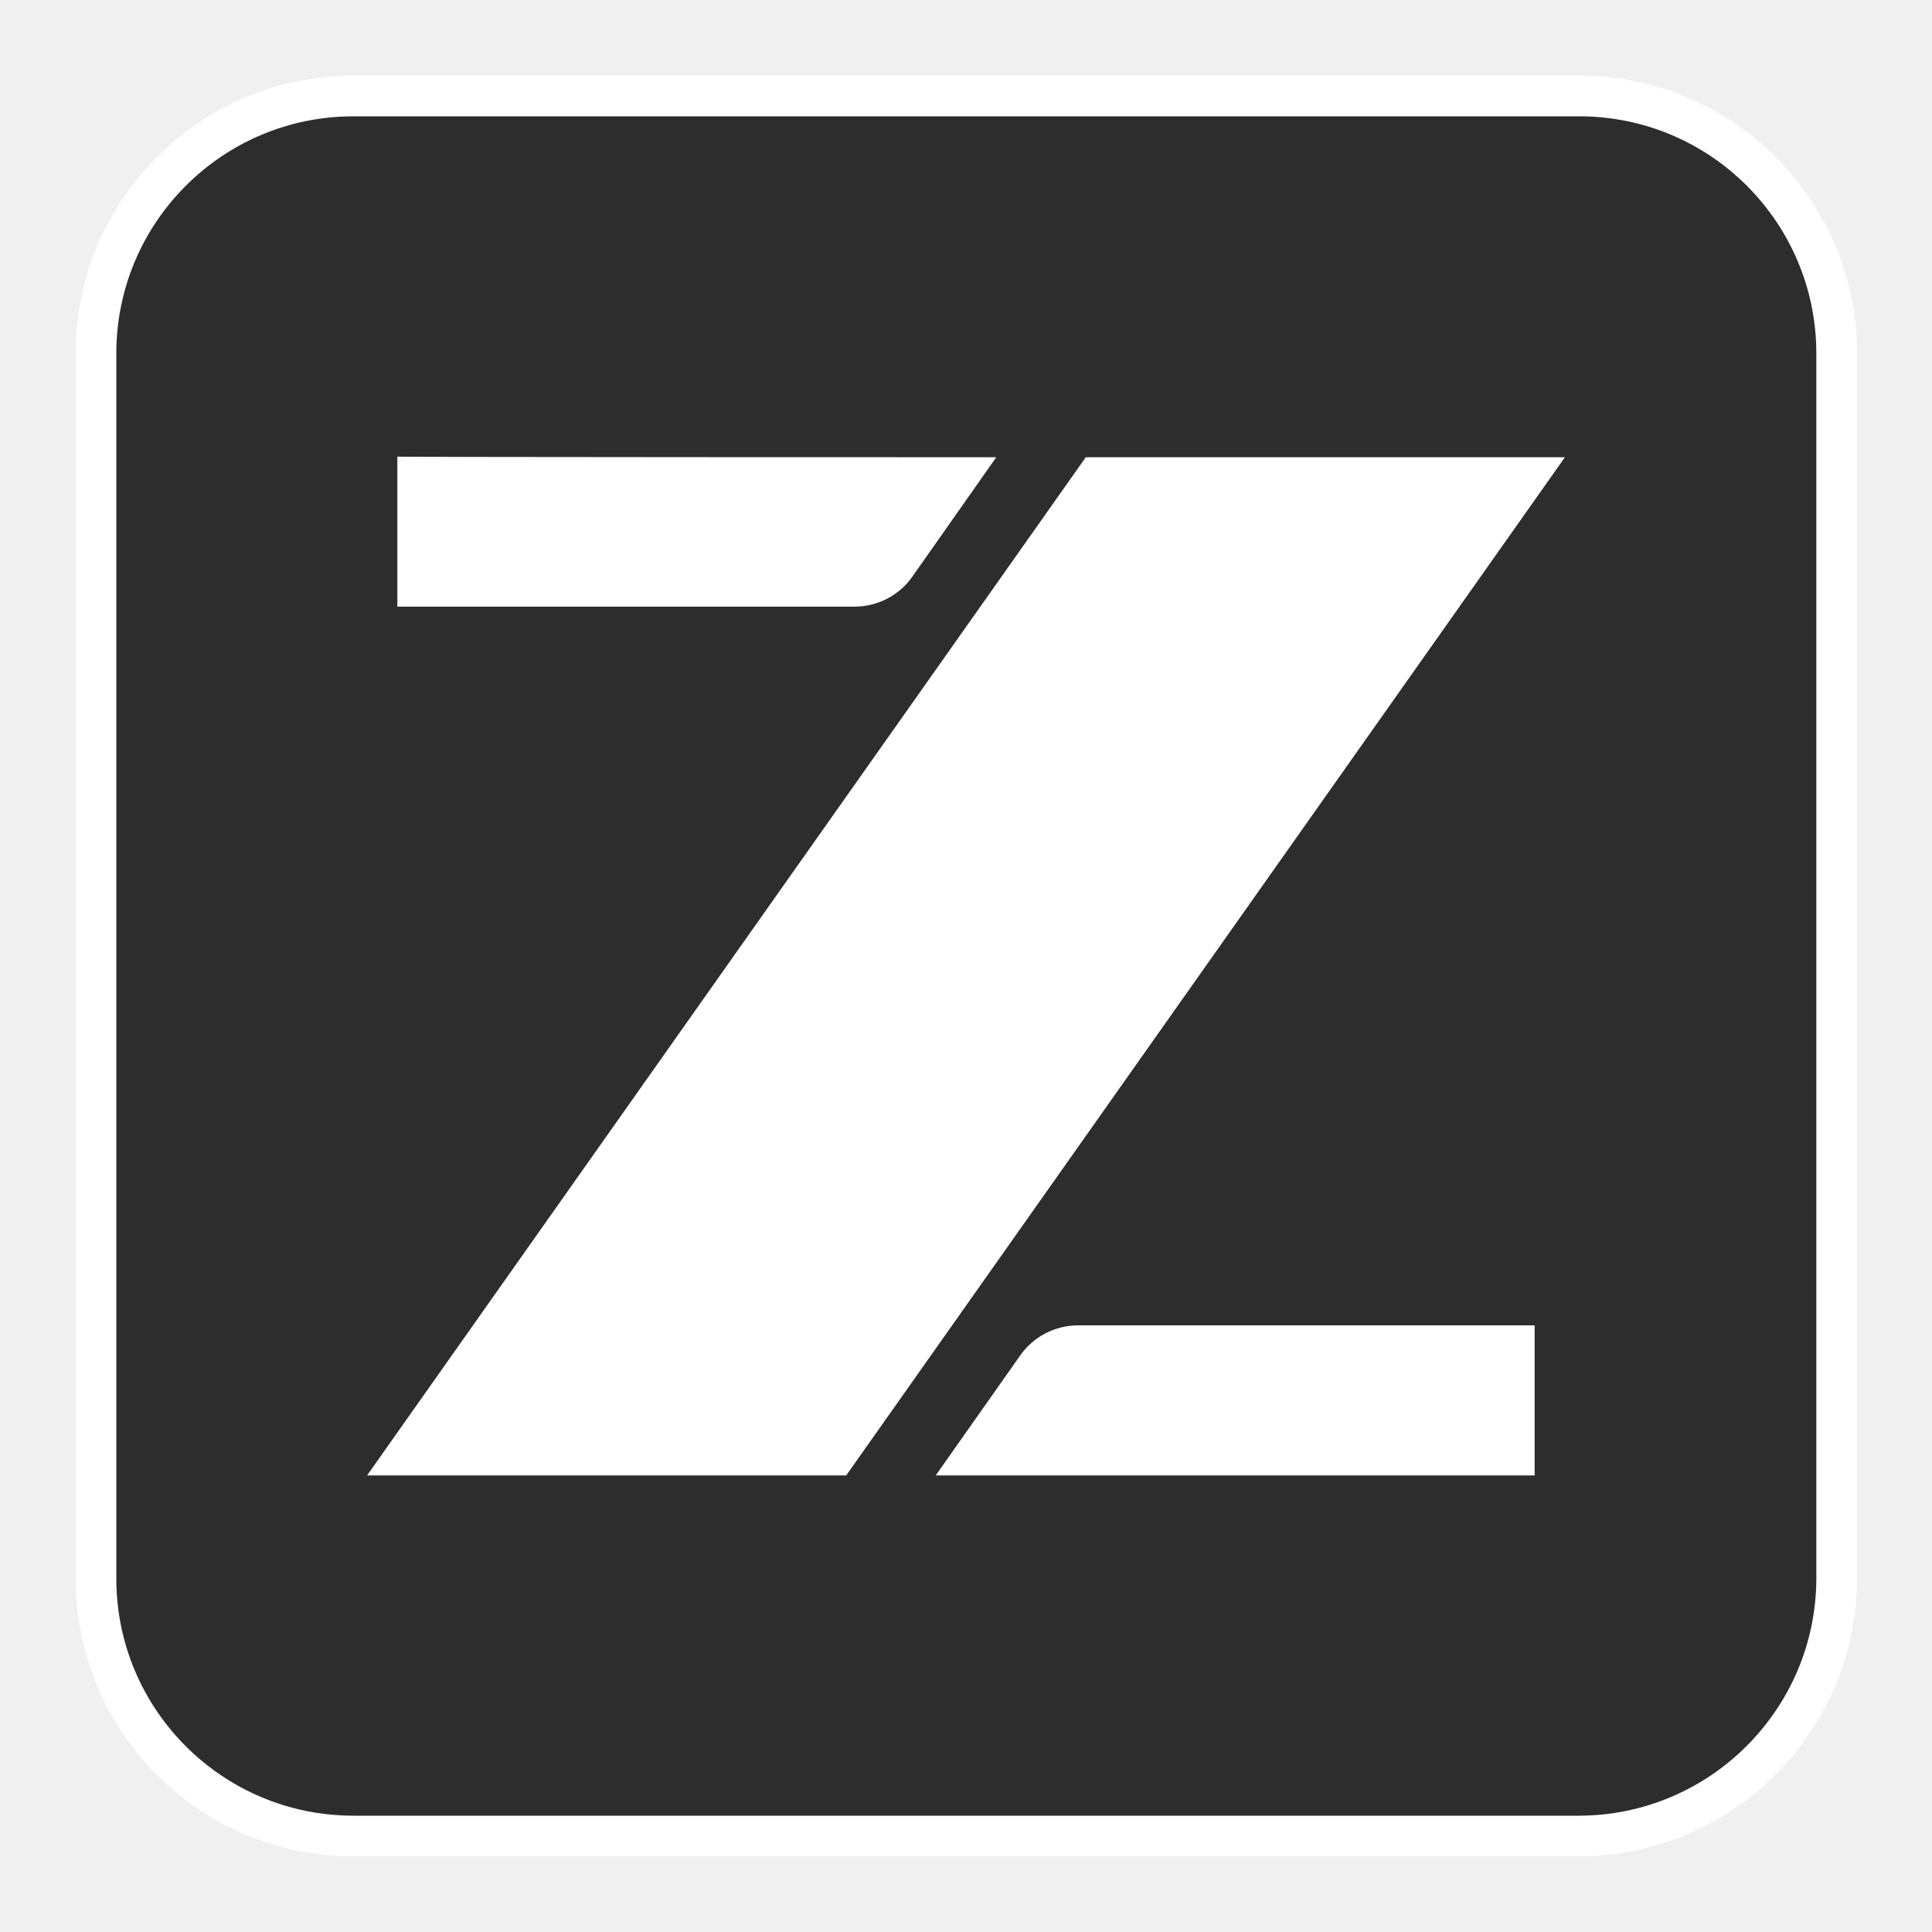
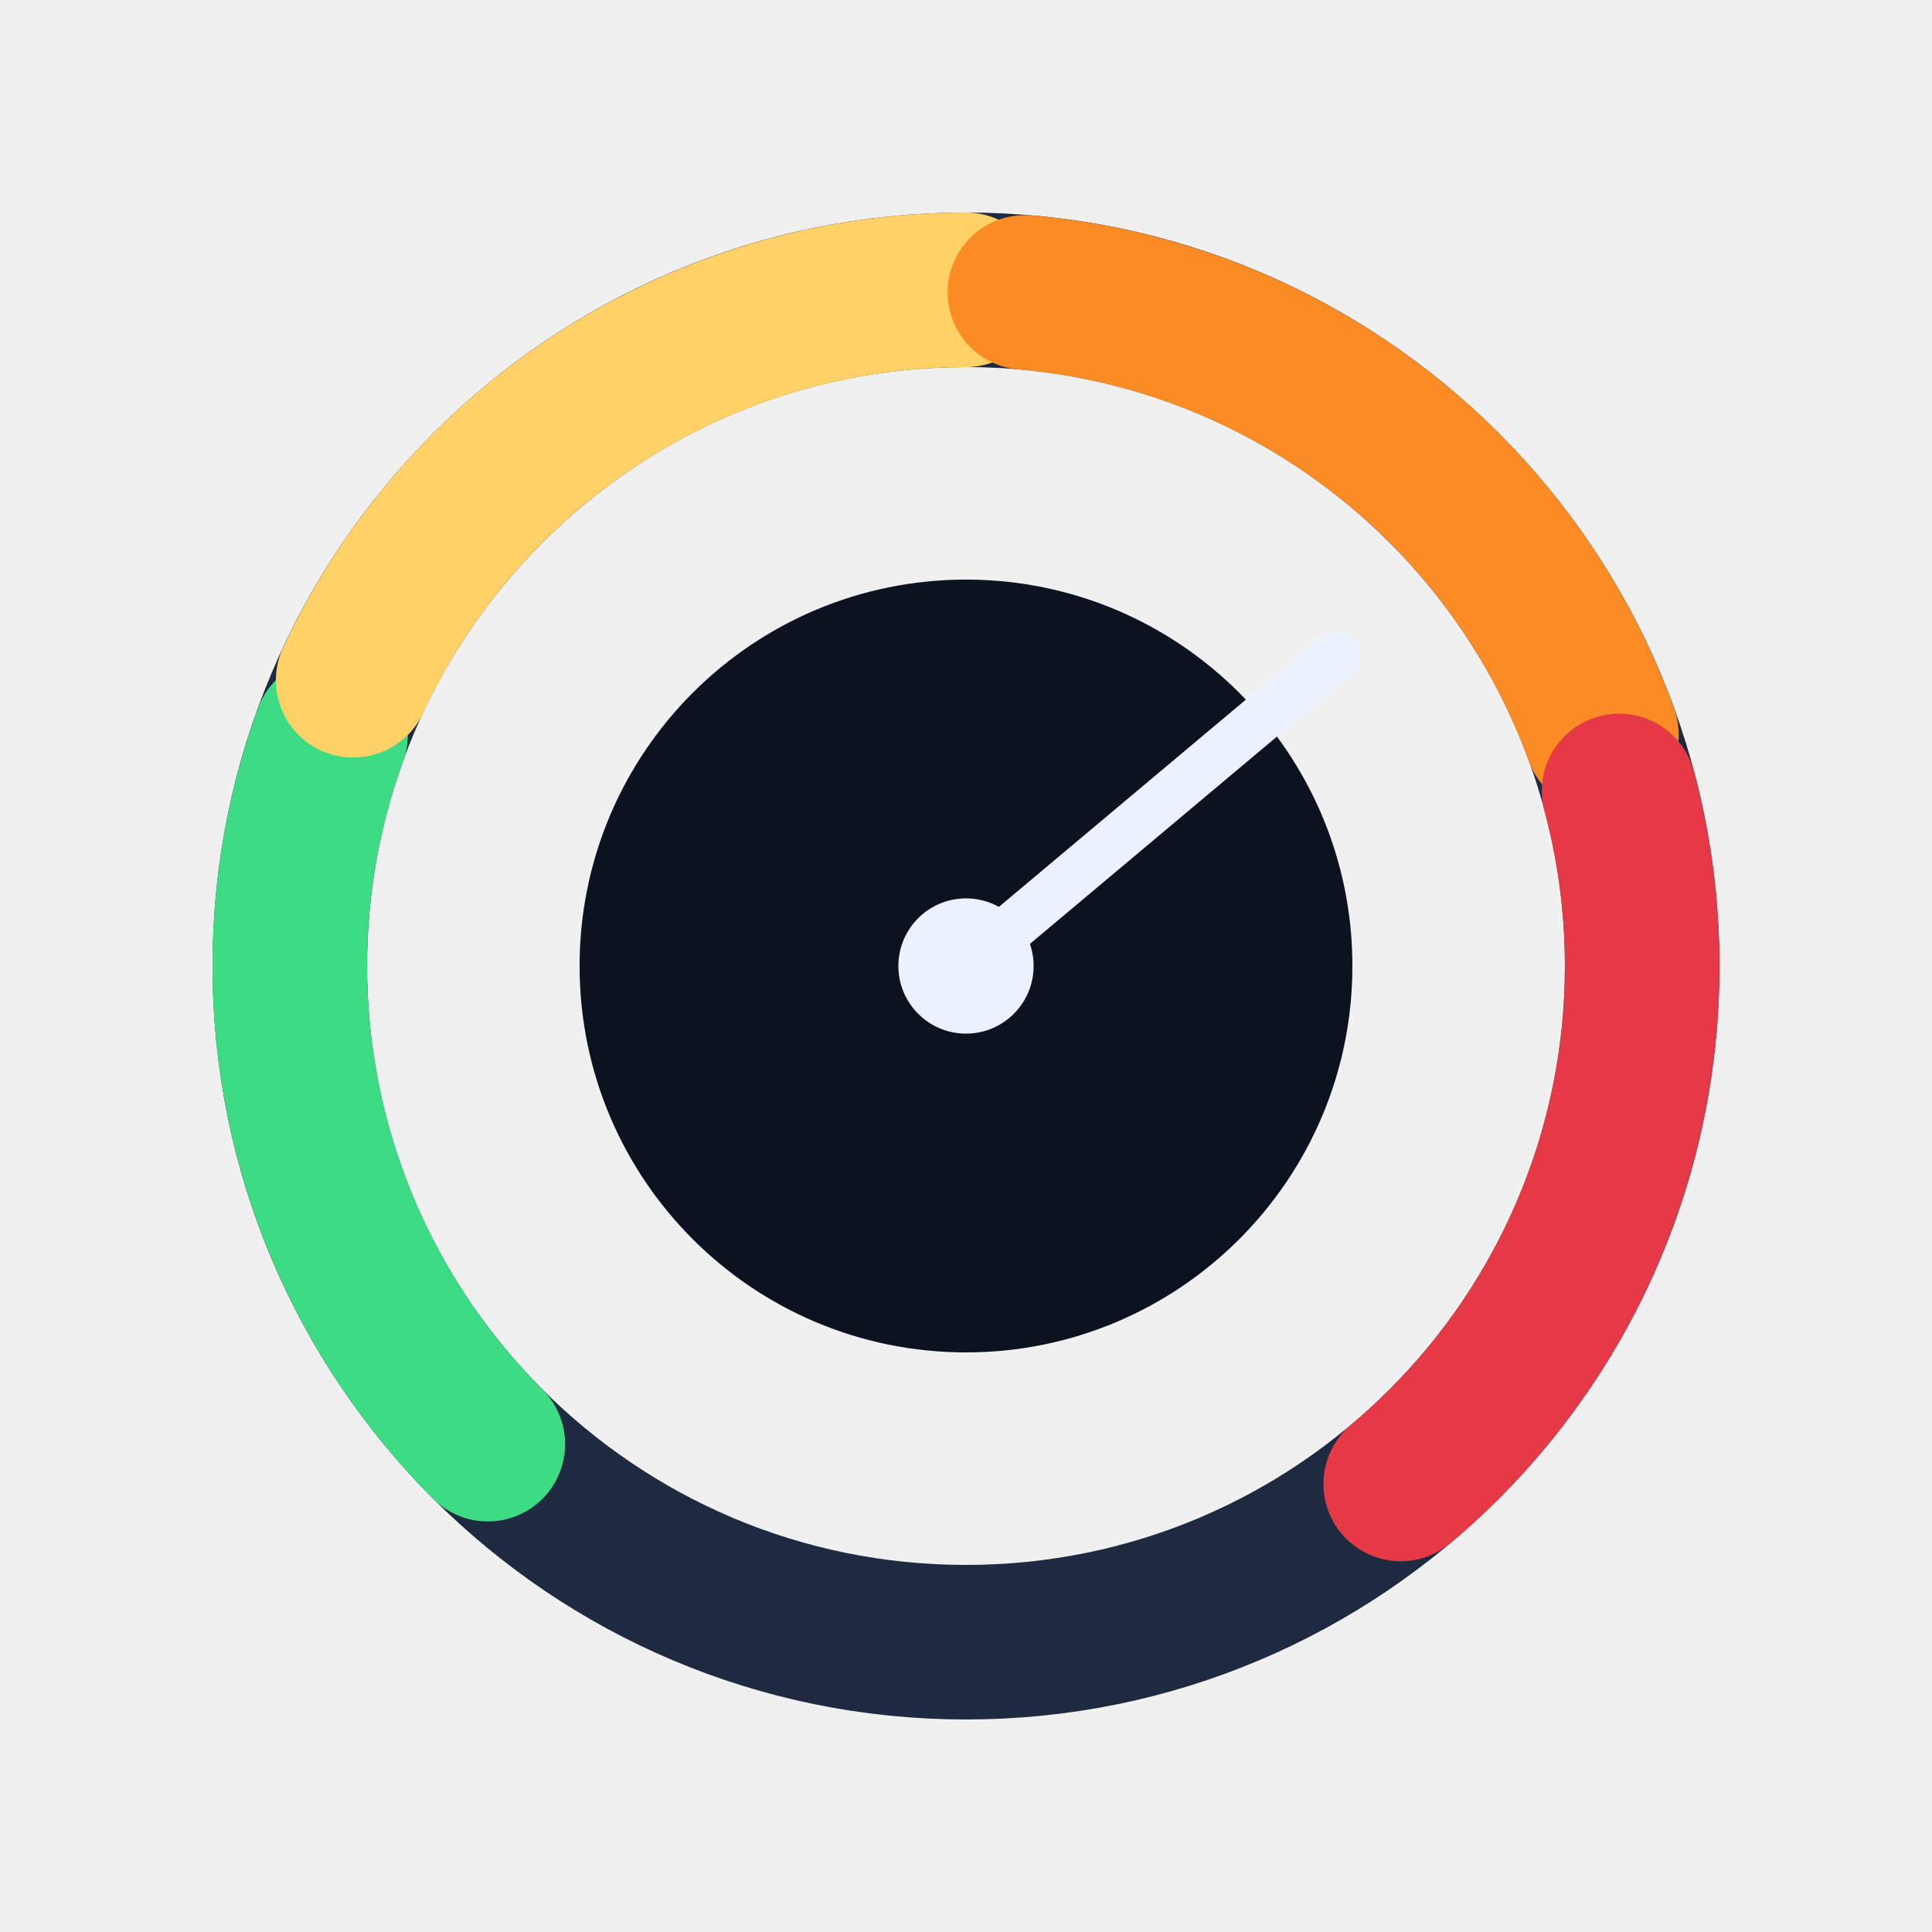
- <svg xmlns="http://www.w3.org/2000/svg" version="1.1" x="0px" y="0px" viewBox="0 0 30 30" style="enable-background:new 0 0 30 30;" xml:space="preserve">
-   <defs>
-     <style type="text/css">
-     .st194{fill:#2D2D2D;stroke:#FFFFFF;stroke-width:0.632;stroke-miterlimit:10;}
-     .st23{fill:#FFFFFF;}
- 
-     .z-breathe {
-       animation: breathe 2.5s ease-in-out infinite;
-     }
- 
-     @keyframes breathe {
-       0%, 100% { opacity: 0.7; }
-       50% { opacity: 1; }
-     }
-   </style>
-   </defs>
-   <g>
-     <path class="st194" d="M24.51,28.51H5.49c-2.21,0-4-1.79-4-4V5.49c0-2.21,1.79-4,4-4h19.03c2.21,0,4,1.79,4,4v19.03     C28.51,26.72,26.72,28.51,24.51,28.51z" />
-     <g class="z-breathe">
-       <path class="st23" d="M15.47,7.1l-1.3,1.85c-0.2,0.29-0.54,0.47-0.9,0.47h-7.1V7.09C6.16,7.1,15.47,7.1,15.47,7.1z" />
-       <polygon class="st23" points="24.3,7.1 13.14,22.91 5.7,22.91 16.86,7.1" />
-       <path class="st23" d="M14.53,22.91l1.31-1.86c0.2-0.29,0.54-0.47,0.9-0.47h7.09v2.33H14.53z" />
-     </g>
-   </g>
+ <svg xmlns="http://www.w3.org/2000/svg" viewBox="0 0 200 200" role="img" aria-label="CVE Tracker">
+   <circle cx="100" cy="100" r="70" fill="none" stroke="#1E2A40" stroke-width="16" />
+   <path d="M50.5,149.5 A70,70 0 0 1 34.22,76.06" fill="none" stroke="#3DDC84" stroke-width="16" stroke-linecap="round" />
+   <path d="M36.56,70.42 A70,70 0 0 1 100,30" fill="none" stroke="#FFD166" stroke-width="16" stroke-linecap="round" />
+   <path d="M106.1,30.27 A70,70 0 0 1 165.78,76.06" fill="none" stroke="#FB8B24" stroke-width="16" stroke-linecap="round" />
+   <path d="M167.61,81.88 A70,70 0 0 1 145.0,153.62" fill="none" stroke="#E63946" stroke-width="16" stroke-linecap="round" />
+   <circle cx="100" cy="100" r="40" fill="#0B1220" />
+   <line x1="100" y1="100" x2="138.3" y2="67.86" stroke="#EAF2FF" stroke-width="5" stroke-linecap="round" />
+   <circle cx="100" cy="100" r="7" fill="#EAF2FF" />
</svg>
